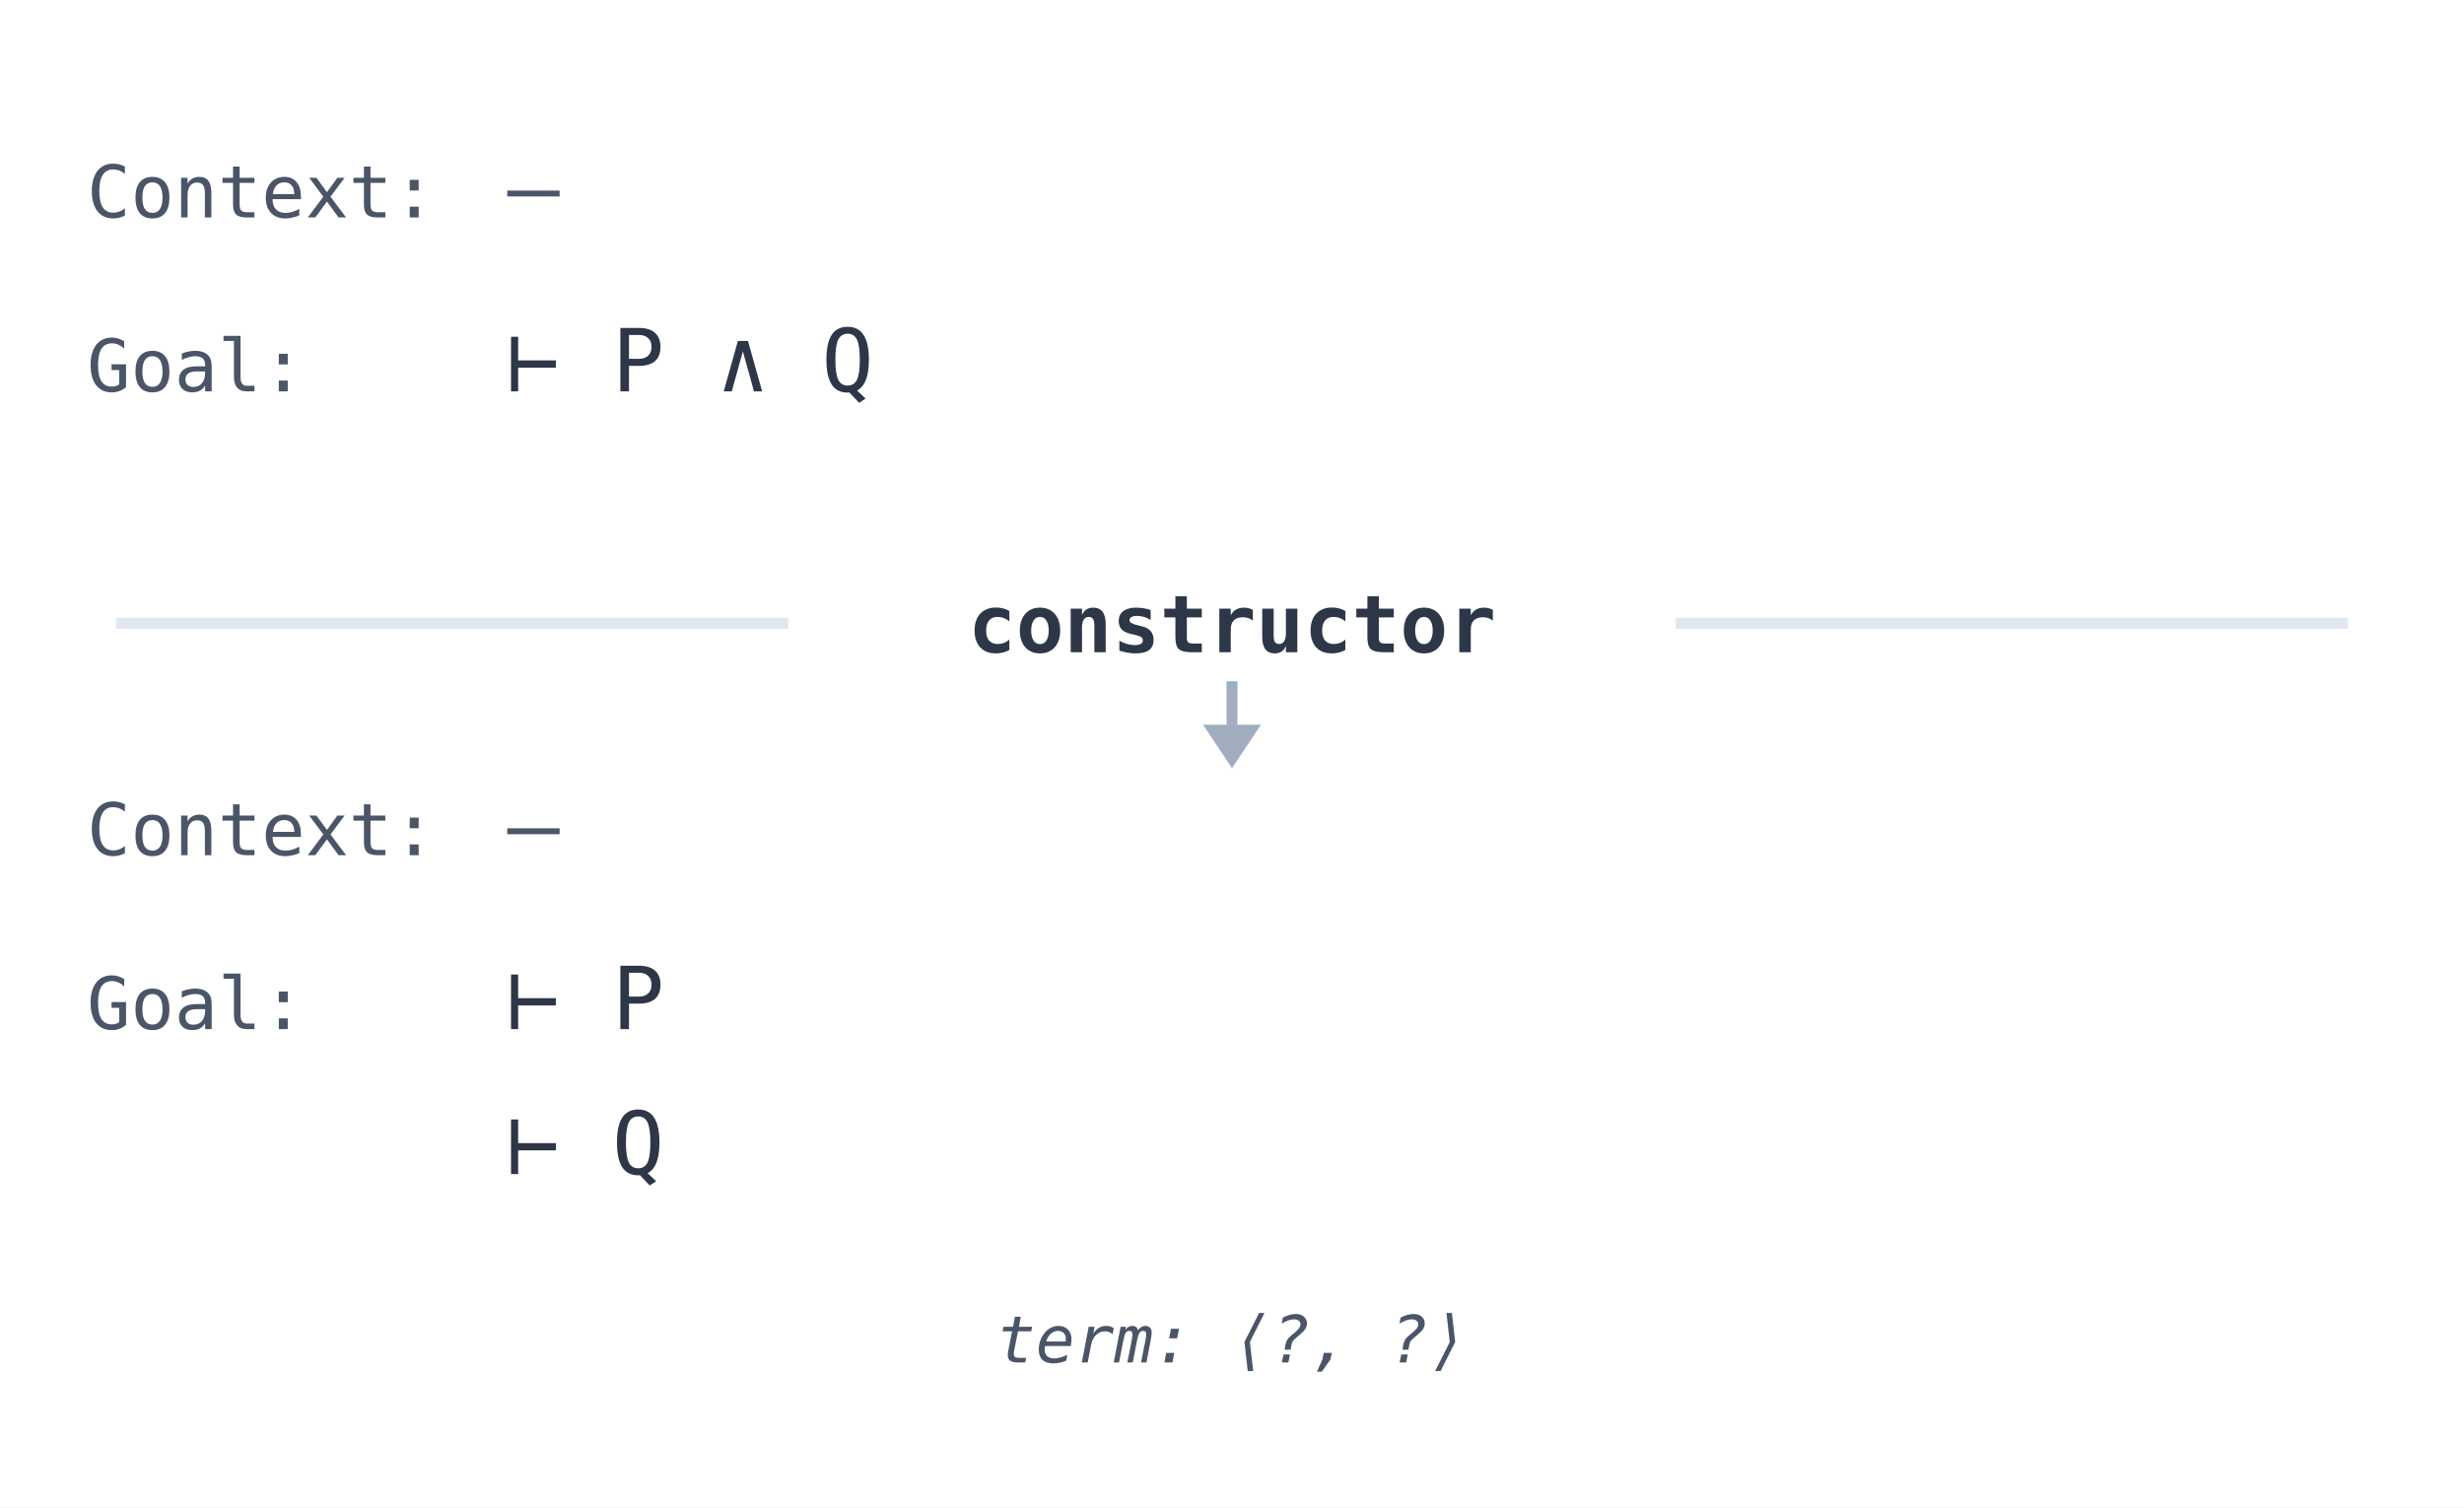
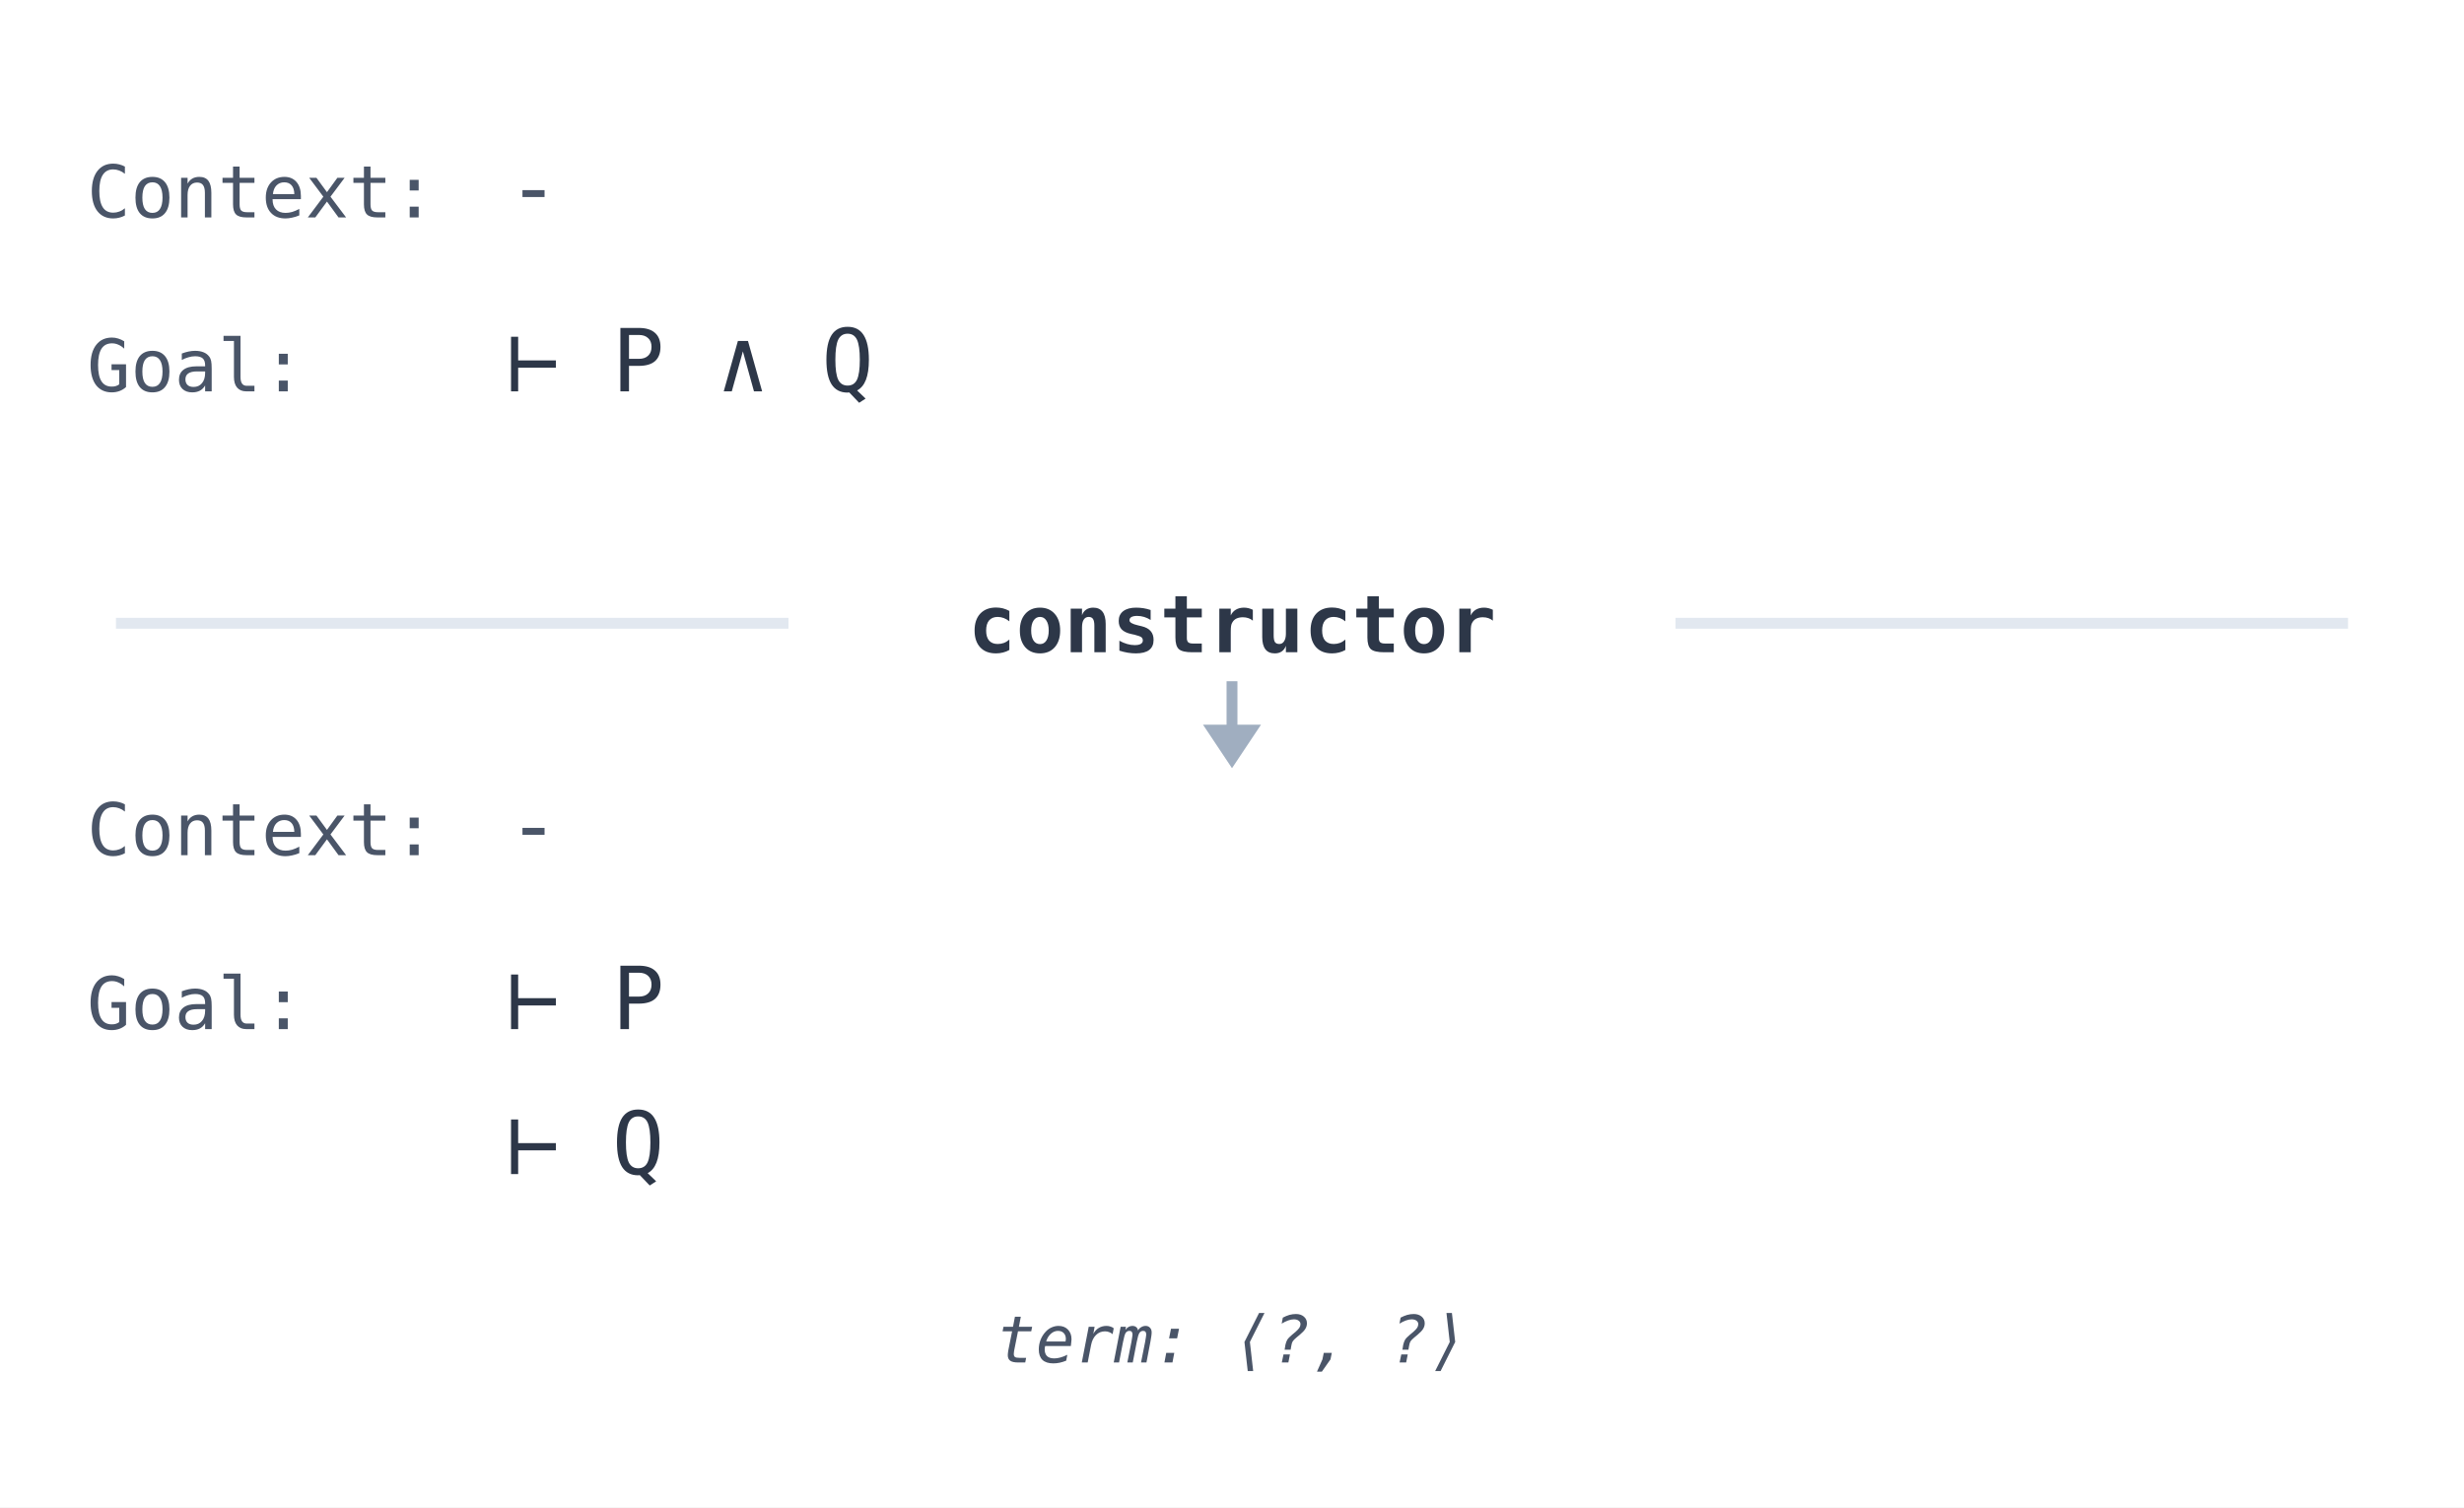
<svg xmlns="http://www.w3.org/2000/svg" viewBox="0 0 340 208">
  <rect width="340" height="208" fill="white" />
  <text x="12" y="30" font-family="Iosevka, Fira Mono, DejaVu Sans Mono, ui-monospace, monospace" font-size="10" fill="#4a5568" text-anchor="start" font-weight="normal" font-style="normal">Context:</text>
-   <text x="70" y="30" font-family="Iosevka, Fira Mono, DejaVu Sans Mono, ui-monospace, monospace" font-size="12" fill="#4a5568" text-anchor="start" font-weight="normal" font-style="normal">—</text>
+   <text x="70" y="30" font-family="Iosevka, Fira Mono, DejaVu Sans Mono, ui-monospace, monospace" font-size="12" fill="#4a5568" text-anchor="start" font-weight="normal" font-style="normal">-</text>
  <text x="12" y="54" font-family="Iosevka, Fira Mono, DejaVu Sans Mono, ui-monospace, monospace" font-size="10" fill="#4a5568" text-anchor="start" font-weight="normal" font-style="normal">Goal:</text>
  <text x="70" y="54" font-family="Iosevka, Fira Mono, DejaVu Sans Mono, ui-monospace, monospace" font-size="12" fill="#2d3748" text-anchor="start" font-weight="normal" font-style="normal">⊢ P ∧ Q</text>
  <line x1="16" y1="86.0" x2="108.8" y2="86.0" stroke="#e2e8f0" stroke-width="1.5" />
  <text x="170.0" y="90.0" font-family="Iosevka, Fira Mono, DejaVu Sans Mono, ui-monospace, monospace" font-size="11" fill="#2d3748" text-anchor="middle" font-weight="600" font-style="normal">constructor</text>
  <line x1="231.2" y1="86.0" x2="324" y2="86.0" stroke="#e2e8f0" stroke-width="1.5" />
  <line x1="170.0" y1="94.0" x2="170.0" y2="102.0" stroke="#a0aec0" stroke-width="1.5" />
  <polygon points="166.0,100.0 174.0,100.0 170.0,106.0" fill="#a0aec0" />
  <text x="12" y="118" font-family="Iosevka, Fira Mono, DejaVu Sans Mono, ui-monospace, monospace" font-size="10" fill="#4a5568" text-anchor="start" font-weight="normal" font-style="normal">Context:</text>
-   <text x="70" y="118" font-family="Iosevka, Fira Mono, DejaVu Sans Mono, ui-monospace, monospace" font-size="12" fill="#4a5568" text-anchor="start" font-weight="normal" font-style="normal">—</text>
+   <text x="70" y="118" font-family="Iosevka, Fira Mono, DejaVu Sans Mono, ui-monospace, monospace" font-size="12" fill="#4a5568" text-anchor="start" font-weight="normal" font-style="normal">-</text>
  <text x="12" y="142" font-family="Iosevka, Fira Mono, DejaVu Sans Mono, ui-monospace, monospace" font-size="10" fill="#4a5568" text-anchor="start" font-weight="normal" font-style="normal">Goal:</text>
  <text x="70" y="142" font-family="Iosevka, Fira Mono, DejaVu Sans Mono, ui-monospace, monospace" font-size="12" fill="#2d3748" text-anchor="start" font-weight="normal" font-style="normal">⊢ P</text>
  <text x="70" y="162" font-family="Iosevka, Fira Mono, DejaVu Sans Mono, ui-monospace, monospace" font-size="12" fill="#2d3748" text-anchor="start" font-weight="normal" font-style="normal">     ⊢ Q</text>
  <text x="170.0" y="188" font-family="Iosevka, Fira Mono, DejaVu Sans Mono, ui-monospace, monospace" font-size="9" fill="#4a5568" text-anchor="middle" font-weight="normal" font-style="italic">term: ⟨?, ?⟩</text>
</svg>
